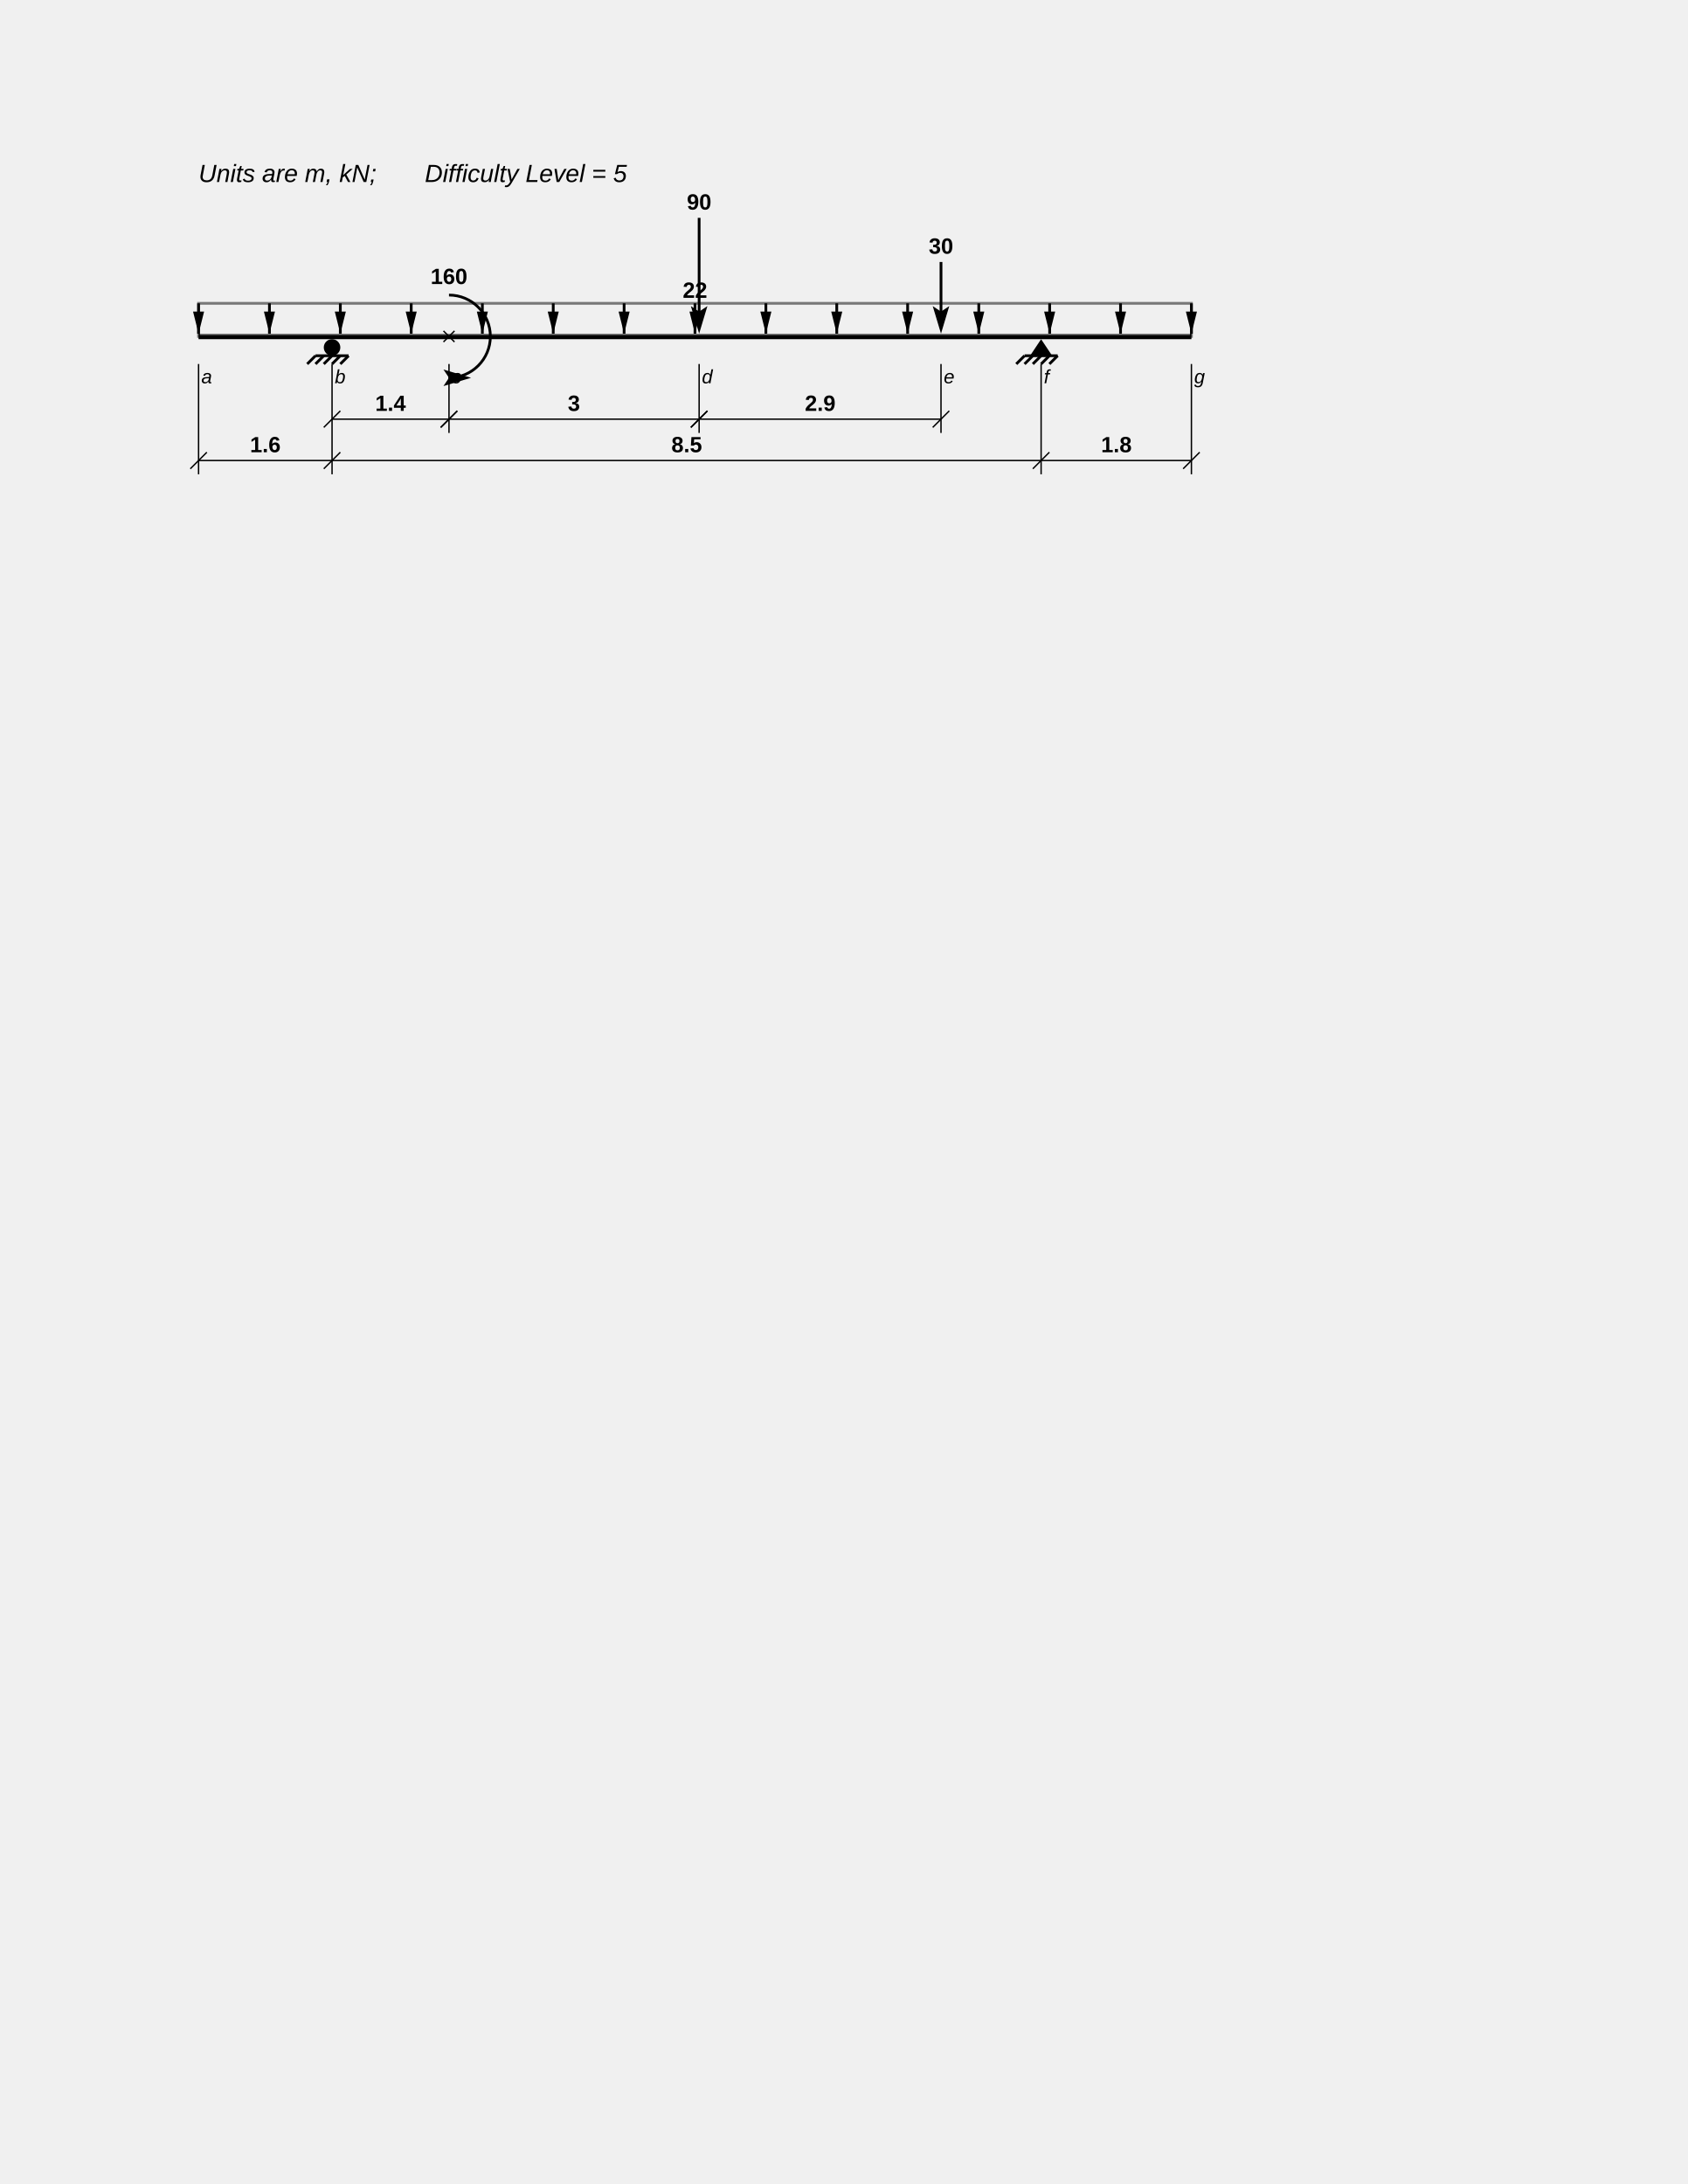
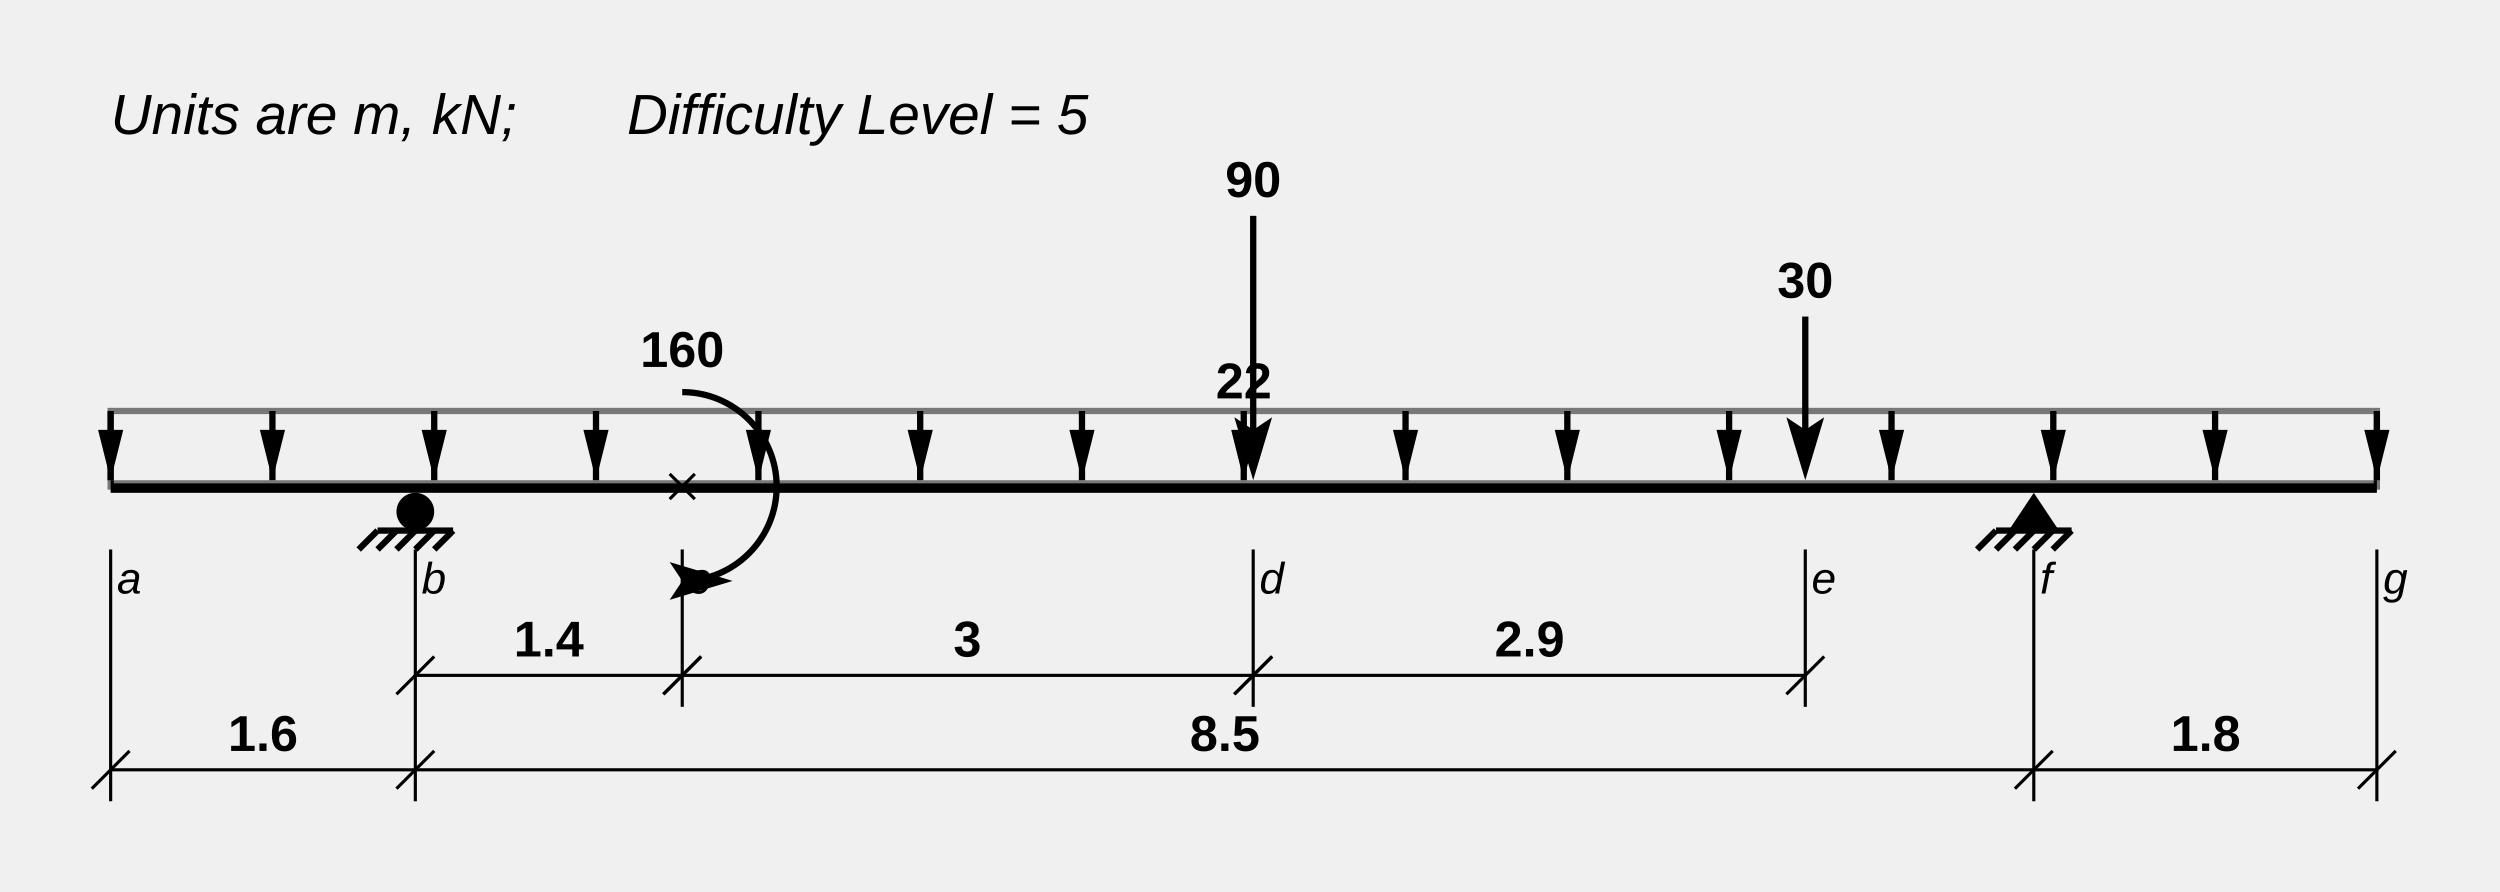
- <svg xmlns="http://www.w3.org/2000/svg" xmlns:xlink="http://www.w3.org/1999/xlink" version="1.1" width="8.5in" height="11.0in" viewBox="0 0 612 792">
-   <defs>
-     <style type="text/css">
+ <svg xmlns="http://www.w3.org/2000/svg" xmlns:xlink="http://www.w3.org/1999/xlink" id="svg212" viewBox="0 0 397.136 141.682" height="1.968in" width="5.516in" version="1.1">
+   <defs id="defs61">
+     <style id="style2" type="text/css">
    .elem {
	stroke-width: 2.0;
	stroke: black;
	}
    path.dim {
       stroke-width: 0.5;
       stroke: black;
       }
    path.guides {
       stroke-width: 0.5;
       stroke: grey;
       }
    text.dwglabel {
       font-family: Verdana, Arial;
       font-size: 10px;
       font-weight: bold;
       fill: black;
       text-align: center;
       text-anchor: start;
       }
    text.dim {
       font-family: Verdana, Arial;
       font-size: 8px;
       font-weight: bold;
       fill: black;
       text-align: center;
       text-anchor: middle;
       }
    text.guides {
       font-family: Verdana, Arial;
       font-size: 8px;
       font-weight: normal;
       font-style: italic;
       fill: black;
       text-align: center;
       text-anchor: middle;
       }
    text.vmlabel {
       font-family: Verdana, Arial;
       font-size: 8px;
       font-style: italic;
       fill: black;
       }
    text.notes {
       font-family: Verdana, Arial;
       font-size: 9px;
       font-weight: normal;
       font-style: italic;
       fill: black;
       text-align: center;
       text-anchor: left;
       }
    text.ptlabel {
       font-family: Verdana, Arial;
       font-size: 7px;
       font-style: italic;
       fill: black;
       text-align: center;
       text-anchor: start;
       }
     path.cload {
       fill: none;
       stroke-width: 1;
       stroke: black; 
       marker-end: url(#CLArrowEnd);
     }
      path.mload {
       fill: none;
       stroke-width: 1;
       stroke: black; 
       marker-end: url(#MLArrowEnd);
     }
      path.mloadInkscape {
       fill: none;
       stroke-width: 1;
       stroke: black; 
       marker-end: url(#MLArrowStart);
     }
     polygon.dload {
       fill: rgb(240,240,240);
       opacity: 0.5; /* if &lt; 1, REALLY slows down printing of the pdfs */
       stroke-width: 1;
       stroke: black; 
     }
     path.dload {
       fill: none;
       stroke-width: 1;
       stroke: black; 
       marker-end: url(#DLArrowEnd);
     }
     path.dloadna {
       fill: none;
       stroke-width: 1;
       stroke: black; 
     }
     path.vdiag {
       fill: url(#crosshatch45);
       stroke-width: 1;
       stroke: black; 
     }
     path.mdiag {
       fill: url(#crosshatch45);
       stroke-width: 1;
       stroke: black; 
     }

    </style>
-     <g id="PinnedSupport" transform="translate(0,1.0)">
-       <path d="M 0 0 l 4 6 l -8 0 z" stroke="black" stroke-width="0" fill="black" opacity="1.0" />
-       <path d="M -6 6 l 12 0" stroke="black" stroke-width="1" fill="none" />
-       <path d="M 6 6 l -3 3 m 0 -3 l -3 3 m 0 -3 l -3 3 m 0 -3 l -3 3 m 0 -3 l -3 3" stroke="black" stroke-width="1" fill="none" />
-     </g>
-     <g id="RollerSupport" transform="translate(0,1.0)">
-       <circle cx="0" cy="3" r="3" stroke="black" stroke-width="0" fill="black" opacity="1.0" />
-       <path d="M -6 6 l 12 0" stroke="black" stroke-width="1" fill="none" />
-       <path d="M 6 6 l -3 3 m 0 -3 l -3 3 m 0 -3 l -3 3 m 0 -3 l -3 3 m 0 -3 l -3 3" stroke="black" stroke-width="1" fill="none" />
-     </g>
-     <g id="LFixedSupport" transform="translate(-0.5,0)">
-       <path d="M 0 -6 l 0 12" stroke="black" stroke-width="1" fill="none" />
-       <path d="M 0 -6 l -3 3 m 3 0 l -3 3 m 3 0 l -3 3 m 3 0 l -3 3 m 3 0 l -3 3" stroke="black" stroke-width="1" fill="none" />
+     <g transform="translate(0,1)" id="PinnedSupport">
+       <path style="opacity:1;fill:#000000;stroke:#000000;stroke-width:0" id="path4" d="M 0,0 4,6 H -4 Z" />
+       <path style="fill:none;stroke:#000000;stroke-width:1" id="path6" d="M -6,6 H 6" />
+       <path style="fill:none;stroke:#000000;stroke-width:1" id="path8" d="M 6,6 3,9 M 3,6 0,9 M 0,6 -3,9 m 0,-3 -3,3 m 0,-3 -3,3" />
+     </g>
+     <g transform="translate(0,1)" id="RollerSupport">
+       <circle style="opacity:1;fill:#000000;stroke:#000000;stroke-width:0" id="circle11" r="3" cy="3" cx="0" />
+       <path style="fill:none;stroke:#000000;stroke-width:1" id="path13" d="M -6,6 H 6" />
+       <path style="fill:none;stroke:#000000;stroke-width:1" id="path15" d="M 6,6 3,9 M 3,6 0,9 M 0,6 -3,9 m 0,-3 -3,3 m 0,-3 -3,3" />
+     </g>
+     <g transform="translate(-0.5)" id="LFixedSupport">
+       <path style="fill:none;stroke:#000000;stroke-width:1" id="path18" d="M 0,-6 V 6" />
+       <path style="fill:none;stroke:#000000;stroke-width:1" id="path20" d="m 0,-6 -3,3 m 3,0 -3,3 m 3,0 -3,3 m 3,0 -3,3 m 3,0 -3,3" />
    </g>
    <g id="RFixedSupport">
-       <use xlink:href="#LFixedSupport" transform="scale(-1,1)" />
+       <use height="100%" width="100%" y="0" x="0" id="use23" transform="scale(-1,1)" xlink:href="#LFixedSupport" />
    </g>
    <g id="Hinge">
-       <circle cx="0" cy="0" r="2.5" stroke="black" stroke-width="1" fill="white" />
+       <circle style="fill:#ffffff;stroke:#000000;stroke-width:1" id="circle26" r="2.5" cy="0" cx="0" />
    </g>
    <g id="ShearRelease">
-       <rect x="-3" y="-6" width="6" height="12" stroke="none" fill="white" />
-       <circle cx="0" cy="-6" r="2" stroke="black" strokewidth="0.5" fill="white" />
-       <circle cx="0" cy="0" r="2" stroke="black" strokewidth="0.5" fill="white" />
-       <circle cx="0" cy="6" r="2" stroke="black" strokewidth="0.5" fill="white" />
-       <path d="M -3 -9 l 0 18 M 3 -9 l 0 18" stroke="black" stroke-width="1" />
-     </g>
-     <marker id="DLArrowStart" markerUnits="userSpaceOnUse" markerWidth="8" markerHeight="4" orient="auto" viewBox="0 0 8 4" refX="0" refY="2">
-       <path d="M 0 2 l 8 -2 l 0 4 z" />
-     </marker>
-     <marker id="DLArrowEnd" markerUnits="userSpaceOnUse" markerWidth="8" markerHeight="4" orient="auto" viewBox="0 0 8 4" refX="8" refY="2">
-       <path d="M 0 0 l 8 2 l -8 2 z" />
-     </marker>
-     <marker id="CLArrowStart" markerUnits="userSpaceOnUse" markerWidth="10.0" markerHeight="6" orient="auto" viewBox="0 0 10 6" refX="3.0" refY="3">
-       <path d="M 0 3 l 10 -3 l -2 3 l 2 3 z" />
-     </marker>
-     <marker id="CLArrowEnd" markerUnits="userSpaceOnUse" markerWidth="10.0" markerHeight="6" orient="auto" viewBox="0 0 10 6" refX="7.0" refY="3">
-       <path d="M 0 0 l 10 3 l -10 3 l 2 -3 z" />
-     </marker>
-     <marker id="MLArrowStart" markerUnits="userSpaceOnUse" markerWidth="10.0" markerHeight="6" orient="auto" viewBox="0 0 10 6" refX="8" refY="3">
-       <path d="M 10 0 l -10 3 l 10 3 l -2 -3 z" />
-     </marker>
-     <marker id="MLArrowEnd" markerUnits="userSpaceOnUse" markerWidth="10.0" markerHeight="6" orient="auto" viewBox="0 0 10 6" refX="2" refY="3">
-       <path d="M 0 0 l 10 3 l -10 3 l 2 -3 z" />
-     </marker>
-     <pattern id="crosshatch45" patternUnits="userSpaceOnUse" x="0" y="0" width="10" height="10" viewBox="0 0 10 10">
-       <path d="M 0 0 L 10 10" fill="none" stroke="grey" stroke-width="0.2" />
+       <rect style="fill:#ffffff;stroke:none" id="rect29" height="12" width="6" y="-6" x="-3" />
+       <circle style="fill:#ffffff;stroke:#000000" id="circle31" strokewidth="0.5" r="2" cy="-6" cx="0" />
+       <circle style="fill:#ffffff;stroke:#000000" id="circle33" strokewidth="0.5" r="2" cy="0" cx="0" />
+       <circle style="fill:#ffffff;stroke:#000000" id="circle35" strokewidth="0.5" r="2" cy="6" cx="0" />
+       <path style="stroke:#000000;stroke-width:1" id="path37" d="M -3,-9 V 9 M 3,-9 V 9" />
+     </g>
+     <marker refY="2" refX="0" viewBox="0 0 8 4" orient="auto" markerHeight="4" markerWidth="8" markerUnits="userSpaceOnUse" id="DLArrowStart">
+       <path id="path40" d="M 0,2 8,0 v 4 z" />
+     </marker>
+     <marker refY="2" refX="8" viewBox="0 0 8 4" orient="auto" markerHeight="4" markerWidth="8" markerUnits="userSpaceOnUse" id="DLArrowEnd">
+       <path id="path43" d="M 0,0 8,2 0,4 Z" />
+     </marker>
+     <marker refY="3" refX="3" viewBox="0 0 10 6" orient="auto" markerHeight="6" markerWidth="10" markerUnits="userSpaceOnUse" id="CLArrowStart">
+       <path id="path46" d="M 0,3 10,0 8,3 10,6 Z" />
+     </marker>
+     <marker refY="3" refX="7" viewBox="0 0 10 6" orient="auto" markerHeight="6" markerWidth="10" markerUnits="userSpaceOnUse" id="CLArrowEnd">
+       <path id="path49" d="M 0,0 10,3 0,6 2,3 Z" />
+     </marker>
+     <marker refY="3" refX="8" viewBox="0 0 10 6" orient="auto" markerHeight="6" markerWidth="10" markerUnits="userSpaceOnUse" id="MLArrowStart">
+       <path id="path52" d="M 10,0 0,3 10,6 8,3 Z" />
+     </marker>
+     <marker refY="3" refX="2" viewBox="0 0 10 6" orient="auto" markerHeight="6" markerWidth="10" markerUnits="userSpaceOnUse" id="MLArrowEnd">
+       <path id="path55" d="M 0,0 10,3 0,6 2,3 Z" />
+     </marker>
+     <pattern viewBox="0 0 10 10" height="10" width="10" y="0" x="0" patternUnits="userSpaceOnUse" id="crosshatch45">
+       <path id="path58" stroke-width="0.2" stroke="grey" fill="none" d="M 0 0 L 10 10" />
    </pattern>
  </defs>
-   <g transform="translate(72.0,122.0)">
-     <path class="elem" d="M 0 0 l 360.0 0" />
-     <g transform="translate(0.0,0.0)">
-       <polygon points="0,0 0,-12.0 360.0,-12.0 360.0,0" class="dload" />
-       <path class="dload" d="M 0.0 -12.0 L 0.0 -1.0" />
-       <path class="dload" d="M 25.7 -12.0 L 25.7 -1.0" />
-       <path class="dload" d="M 51.4 -12.0 L 51.4 -1.0" />
-       <path class="dload" d="M 77.1 -12.0 L 77.1 -1.0" />
-       <path class="dload" d="M 102.9 -12.0 L 102.9 -1.0" />
-       <path class="dload" d="M 128.6 -12.0 L 128.6 -1.0" />
-       <path class="dload" d="M 154.3 -12.0 L 154.3 -1.0" />
-       <path class="dload" d="M 180.0 -12.0 L 180.0 -1.0" />
-       <path class="dload" d="M 205.7 -12.0 L 205.7 -1.0" />
-       <path class="dload" d="M 231.4 -12.0 L 231.4 -1.0" />
-       <path class="dload" d="M 257.1 -12.0 L 257.1 -1.0" />
-       <path class="dload" d="M 282.9 -12.0 L 282.9 -1.0" />
-       <path class="dload" d="M 308.6 -12.0 L 308.6 -1.0" />
-       <path class="dload" d="M 334.3 -12.0 L 334.3 -1.0" />
-       <path class="dload" d="M 360.0 -12.0 L 360.0 -1.0" />
-       <text style="text-anchor: middle;" dx="0.0" dy="-2.0" y="-12.0" x="180.0" class="dim">22</text>
-     </g>
-     <g transform="translate(269.2,-1.0)">
-       <path class="cload" d="M 0 -26.0 l 0 23.0" />
-       <text y="-26.0" x="0" class="dim" dy="-3.0">30</text>
-     </g>
-     <g transform="translate(181.5,-1.0)">
-       <path class="cload" d="M 0 -42.0 l 0 39.0" />
-       <text y="-42.0" x="0" class="dim" dy="-3.0">90</text>
-     </g>
-     <g transform="translate(90.8,0.0)">
-       <path class="dim" d="M -2.0 -2.0 l 4.0 4.0 M -2.0 2.0 l 4.0 -4.0" />
-       <path class="mloadInkscape" d="M 0.0,-15.0 A 15.0,15.0 0 0,1 0.0,15.0" />
-       <text y="-15.0" x="0.0" class="dim" dy="-4.0">160</text>
-     </g>
-     <use y="0" x="48.4" xlink:href="#RollerSupport" />
-     <use y="0" x="305.5" xlink:href="#PinnedSupport" />
-     <path class="dim" d="M 90.8 10.0 l 0 25.0" />
-     <path class="dim" d="M 48.4 30.0 l 42.4 0" />
-     <path class="dim" d="M 48.4 30.0 m -3.0 3.0 l 6.0 -6.0" />
-     <path class="dim" d="M 90.8 30.0 m -3.0 3.0 l 6.0 -6.0" />
-     <text y="30.0" x="69.6" class="dim" dy="-3.0">1.4</text>
-     <path class="dim" d="M 181.5 10.0 l 0 25.0" />
-     <path class="dim" d="M 90.8 30.0 l 90.8 0" />
-     <path class="dim" d="M 90.8 30.0 m -3.0 3.0 l 6.0 -6.0" />
-     <path class="dim" d="M 181.5 30.0 m -3.0 3.0 l 6.0 -6.0" />
-     <text y="30.0" x="136.1" class="dim" dy="-3.0">3</text>
-     <path class="dim" d="M 269.2 10.0 l 0 25.0" />
-     <path class="dim" d="M 181.5 30.0 l 87.7 0" />
-     <path class="dim" d="M 181.5 30.0 m -3.0 3.0 l 6.0 -6.0" />
-     <path class="dim" d="M 269.2 30.0 m -3.0 3.0 l 6.0 -6.0" />
-     <text y="30.0" x="225.4" class="dim" dy="-3.0">2.9</text>
-     <path class="dim" d="M 0.0 10.0 l 0 40.0" />
-     <path class="dim" d="M 48.4 10.0 l 0 40.0" />
-     <path class="dim" d="M 0.0 45.0 l 48.4 0" />
-     <path class="dim" d="M 0.0 45.0 m -3.0 3.0 l 6.0 -6.0" />
-     <path class="dim" d="M 48.4 45.0 m -3.0 3.0 l 6.0 -6.0" />
-     <text y="45.0" x="24.2" class="dim" dy="-3.0">1.6</text>
-     <path class="dim" d="M 305.5 10.0 l 0 40.0" />
-     <path class="dim" d="M 48.4 45.0 l 257.1 0" />
-     <path class="dim" d="M 305.5 45.0 m -3.0 3.0 l 6.0 -6.0" />
-     <text y="45.0" x="177.0" class="dim" dy="-3.0">8.5</text>
-     <path class="dim" d="M 360.0 10.0 l 0 40.0" />
-     <path class="dim" d="M 305.5 45.0 l 54.5 0" />
-     <path class="dim" d="M 360.0 45.0 m -3.0 3.0 l 6.0 -6.0" />
-     <text y="45.0" x="332.8" class="dim" dy="-3.0">1.8</text>
-     <text y="17.0" x="0.0" class="ptlabel" dx="1.0">a</text>
-     <text y="17.0" x="48.4" class="ptlabel" dx="1.0">b</text>
-     <text y="17.0" x="90.8" class="ptlabel" dx="1.0">c</text>
-     <text y="17.0" x="181.5" class="ptlabel" dx="1.0">d</text>
-     <text y="17.0" x="269.2" class="ptlabel" dx="1.0">e</text>
-     <text y="17.0" x="305.5" class="ptlabel" dx="1.0">f</text>
-     <text y="17.0" x="360.0" class="ptlabel" dx="1.0">g</text>
-     <text y="-56.0" x="0" xml:space="preserve" class="notes">Units are m, kN;       Difficulty Level = 5</text>
-     <g id="beam-fb-diagram" visibility="hidden" transform="translate(0.0,144.0)">
-   </g>
+   <g id="g210" transform="translate(17.57678,77.28184)">
+     <path style="stroke:#000000;stroke-width:2" id="path65" d="M 0,0 H 360" class="elem" />
+     <g id="g103">
+       <polygon style="opacity:0.5;fill:#f0f0f0;stroke:#000000;stroke-width:1" id="polygon69" class="dload" points="360,-12 360,0 0,0 0,-12 " />
+       <path style="fill:none;stroke:#000000;stroke-width:1;marker-end:url(#DLArrowEnd)" id="path71" d="M 0,-12 V -1" class="dload" />
+       <path style="fill:none;stroke:#000000;stroke-width:1;marker-end:url(#DLArrowEnd)" id="path73" d="M 25.7,-12 V -1" class="dload" />
+       <path style="fill:none;stroke:#000000;stroke-width:1;marker-end:url(#DLArrowEnd)" id="path75" d="M 51.4,-12 V -1" class="dload" />
+       <path style="fill:none;stroke:#000000;stroke-width:1;marker-end:url(#DLArrowEnd)" id="path77" d="M 77.1,-12 V -1" class="dload" />
+       <path style="fill:none;stroke:#000000;stroke-width:1;marker-end:url(#DLArrowEnd)" id="path79" d="M 102.9,-12 V -1" class="dload" />
+       <path style="fill:none;stroke:#000000;stroke-width:1;marker-end:url(#DLArrowEnd)" id="path81" d="M 128.6,-12 V -1" class="dload" />
+       <path style="fill:none;stroke:#000000;stroke-width:1;marker-end:url(#DLArrowEnd)" id="path83" d="M 154.3,-12 V -1" class="dload" />
+       <path style="fill:none;stroke:#000000;stroke-width:1;marker-end:url(#DLArrowEnd)" id="path85" d="M 180,-12 V -1" class="dload" />
+       <path style="fill:none;stroke:#000000;stroke-width:1;marker-end:url(#DLArrowEnd)" id="path87" d="M 205.7,-12 V -1" class="dload" />
+       <path style="fill:none;stroke:#000000;stroke-width:1;marker-end:url(#DLArrowEnd)" id="path89" d="M 231.4,-12 V -1" class="dload" />
+       <path style="fill:none;stroke:#000000;stroke-width:1;marker-end:url(#DLArrowEnd)" id="path91" d="M 257.1,-12 V -1" class="dload" />
+       <path style="fill:none;stroke:#000000;stroke-width:1;marker-end:url(#DLArrowEnd)" id="path93" d="M 282.9,-12 V -1" class="dload" />
+       <path style="fill:none;stroke:#000000;stroke-width:1;marker-end:url(#DLArrowEnd)" id="path95" d="M 308.6,-12 V -1" class="dload" />
+       <path style="fill:none;stroke:#000000;stroke-width:1;marker-end:url(#DLArrowEnd)" id="path97" d="M 334.3,-12 V -1" class="dload" />
+       <path style="fill:none;stroke:#000000;stroke-width:1;marker-end:url(#DLArrowEnd)" id="path99" d="M 360,-12 V -1" class="dload" />
+       <text id="text101" class="dim" x="180" y="-12" dy="-2" dx="0" style="font-weight:bold;font-size:8px;font-family:Verdana, Arial;text-align:center;text-anchor:middle;fill:#000000">22</text>
+     </g>
+     <g id="g111" transform="translate(269.2,-1)">
+       <path style="fill:none;stroke:#000000;stroke-width:1;marker-end:url(#CLArrowEnd)" id="path107" d="M 0,-26 V -3" class="cload" />
+       <text style="font-weight:bold;font-size:8px;font-family:Verdana, Arial;text-align:center;text-anchor:middle;fill:#000000" id="text109" dy="-3" class="dim" x="0" y="-26">30</text>
+     </g>
+     <g id="g119" transform="translate(181.5,-1)">
+       <path style="fill:none;stroke:#000000;stroke-width:1;marker-end:url(#CLArrowEnd)" id="path115" d="M 0,-42 V -3" class="cload" />
+       <text style="font-weight:bold;font-size:8px;font-family:Verdana, Arial;text-align:center;text-anchor:middle;fill:#000000" id="text117" dy="-3" class="dim" x="0" y="-42">90</text>
+     </g>
+     <g id="g129" transform="translate(90.8)">
+       <path style="stroke:#000000;stroke-width:0.5" id="path123" d="M -2,-2 2,2 M -2,2 2,-2" class="dim" />
+       <path style="fill:none;stroke:#000000;stroke-width:1;marker-end:url(#MLArrowStart)" id="path125" d="M 0,-15 A 15,15 0 0 1 0,15" class="mloadInkscape" />
+       <text style="font-weight:bold;font-size:8px;font-family:Verdana, Arial;text-align:center;text-anchor:middle;fill:#000000" id="text127" dy="-4" class="dim" x="0" y="-15">160</text>
+     </g>
+     <use height="100%" width="100%" id="use131" xlink:href="#RollerSupport" x="48.4" y="0" />
+     <use height="100%" width="100%" id="use133" xlink:href="#PinnedSupport" x="305.5" y="0" />
+     <path style="stroke:#000000;stroke-width:0.5" id="path135" d="M 90.8,10 V 35" class="dim" />
+     <path style="stroke:#000000;stroke-width:0.5" id="path137" d="M 48.4,30 H 90.8" class="dim" />
+     <path style="stroke:#000000;stroke-width:0.5" id="path139" d="m 48.4,30 m -3,3 6,-6" class="dim" />
+     <path style="stroke:#000000;stroke-width:0.5" id="path141" d="m 90.8,30 m -3,3 6,-6" class="dim" />
+     <text style="font-weight:bold;font-size:8px;font-family:Verdana, Arial;text-align:center;text-anchor:middle;fill:#000000" id="text143" dy="-3" class="dim" x="69.6" y="30">1.4</text>
+     <path style="stroke:#000000;stroke-width:0.5" id="path145" d="M 181.5,10 V 35" class="dim" />
+     <path style="stroke:#000000;stroke-width:0.5" id="path147" d="m 90.8,30 h 90.8" class="dim" />
+     <path style="stroke:#000000;stroke-width:0.5" id="path149" d="m 90.8,30 m -3,3 6,-6" class="dim" />
+     <path style="stroke:#000000;stroke-width:0.5" id="path151" d="m 181.5,30 m -3,3 6,-6" class="dim" />
+     <text style="font-weight:bold;font-size:8px;font-family:Verdana, Arial;text-align:center;text-anchor:middle;fill:#000000" id="text153" dy="-3" class="dim" x="136.1" y="30">3</text>
+     <path style="stroke:#000000;stroke-width:0.5" id="path155" d="M 269.2,10 V 35" class="dim" />
+     <path style="stroke:#000000;stroke-width:0.5" id="path157" d="m 181.5,30 h 87.7" class="dim" />
+     <path style="stroke:#000000;stroke-width:0.5" id="path159" d="m 181.5,30 m -3,3 6,-6" class="dim" />
+     <path style="stroke:#000000;stroke-width:0.5" id="path161" d="m 269.2,30 m -3,3 6,-6" class="dim" />
+     <text style="font-weight:bold;font-size:8px;font-family:Verdana, Arial;text-align:center;text-anchor:middle;fill:#000000" id="text163" dy="-3" class="dim" x="225.4" y="30">2.9</text>
+     <path style="stroke:#000000;stroke-width:0.5" id="path165" d="M 0,10 V 50" class="dim" />
+     <path style="stroke:#000000;stroke-width:0.5" id="path167" d="M 48.4,10 V 50" class="dim" />
+     <path style="stroke:#000000;stroke-width:0.5" id="path169" d="M 0,45 H 48.4" class="dim" />
+     <path style="stroke:#000000;stroke-width:0.5" id="path171" d="m 0,45 m -3,3 6,-6" class="dim" />
+     <path style="stroke:#000000;stroke-width:0.5" id="path173" d="m 48.4,45 m -3,3 6,-6" class="dim" />
+     <text style="font-weight:bold;font-size:8px;font-family:Verdana, Arial;text-align:center;text-anchor:middle;fill:#000000" id="text175" dy="-3" class="dim" x="24.2" y="45">1.6</text>
+     <path style="stroke:#000000;stroke-width:0.5" id="path177" d="M 305.5,10 V 50" class="dim" />
+     <path style="stroke:#000000;stroke-width:0.5" id="path179" d="M 48.4,45 H 305.5" class="dim" />
+     <path style="stroke:#000000;stroke-width:0.5" id="path181" d="m 305.5,45 m -3,3 6,-6" class="dim" />
+     <text style="font-weight:bold;font-size:8px;font-family:Verdana, Arial;text-align:center;text-anchor:middle;fill:#000000" id="text183" dy="-3" class="dim" x="177" y="45">8.5</text>
+     <path style="stroke:#000000;stroke-width:0.5" id="path185" d="M 360,10 V 50" class="dim" />
+     <path style="stroke:#000000;stroke-width:0.5" id="path187" d="M 305.5,45 H 360" class="dim" />
+     <path style="stroke:#000000;stroke-width:0.5" id="path189" d="m 360,45 m -3,3 6,-6" class="dim" />
+     <text style="font-weight:bold;font-size:8px;font-family:Verdana, Arial;text-align:center;text-anchor:middle;fill:#000000" id="text191" dy="-3" class="dim" x="332.8" y="45">1.8</text>
+     <text style="font-style:italic;font-size:7px;font-family:Verdana, Arial;text-align:center;text-anchor:start;fill:#000000" id="text193" dx="1" class="ptlabel" x="0" y="17">a</text>
+     <text style="font-style:italic;font-size:7px;font-family:Verdana, Arial;text-align:center;text-anchor:start;fill:#000000" id="text195" dx="1" class="ptlabel" x="48.4" y="17">b</text>
+     <text style="font-style:italic;font-size:7px;font-family:Verdana, Arial;text-align:center;text-anchor:start;fill:#000000" id="text197" dx="1" class="ptlabel" x="90.8" y="17">c</text>
+     <text style="font-style:italic;font-size:7px;font-family:Verdana, Arial;text-align:center;text-anchor:start;fill:#000000" id="text199" dx="1" class="ptlabel" x="181.5" y="17">d</text>
+     <text style="font-style:italic;font-size:7px;font-family:Verdana, Arial;text-align:center;text-anchor:start;fill:#000000" id="text201" dx="1" class="ptlabel" x="269.2" y="17">e</text>
+     <text style="font-style:italic;font-size:7px;font-family:Verdana, Arial;text-align:center;text-anchor:start;fill:#000000" id="text203" dx="1" class="ptlabel" x="305.5" y="17">f</text>
+     <text style="font-style:italic;font-size:7px;font-family:Verdana, Arial;text-align:center;text-anchor:start;fill:#000000" id="text205" dx="1" class="ptlabel" x="360" y="17">g</text>
+     <text style="font-style:italic;font-weight:normal;font-size:9px;font-family:Verdana, Arial;text-align:center;fill:#000000" id="text207" class="notes" xml:space="preserve" x="0" y="-56">Units are m, kN;       Difficulty Level = 5</text>
+     <g style="visibility:hidden" transform="translate(0,144)" visibility="hidden" id="beam-fb-diagram" />
  </g>
</svg>
